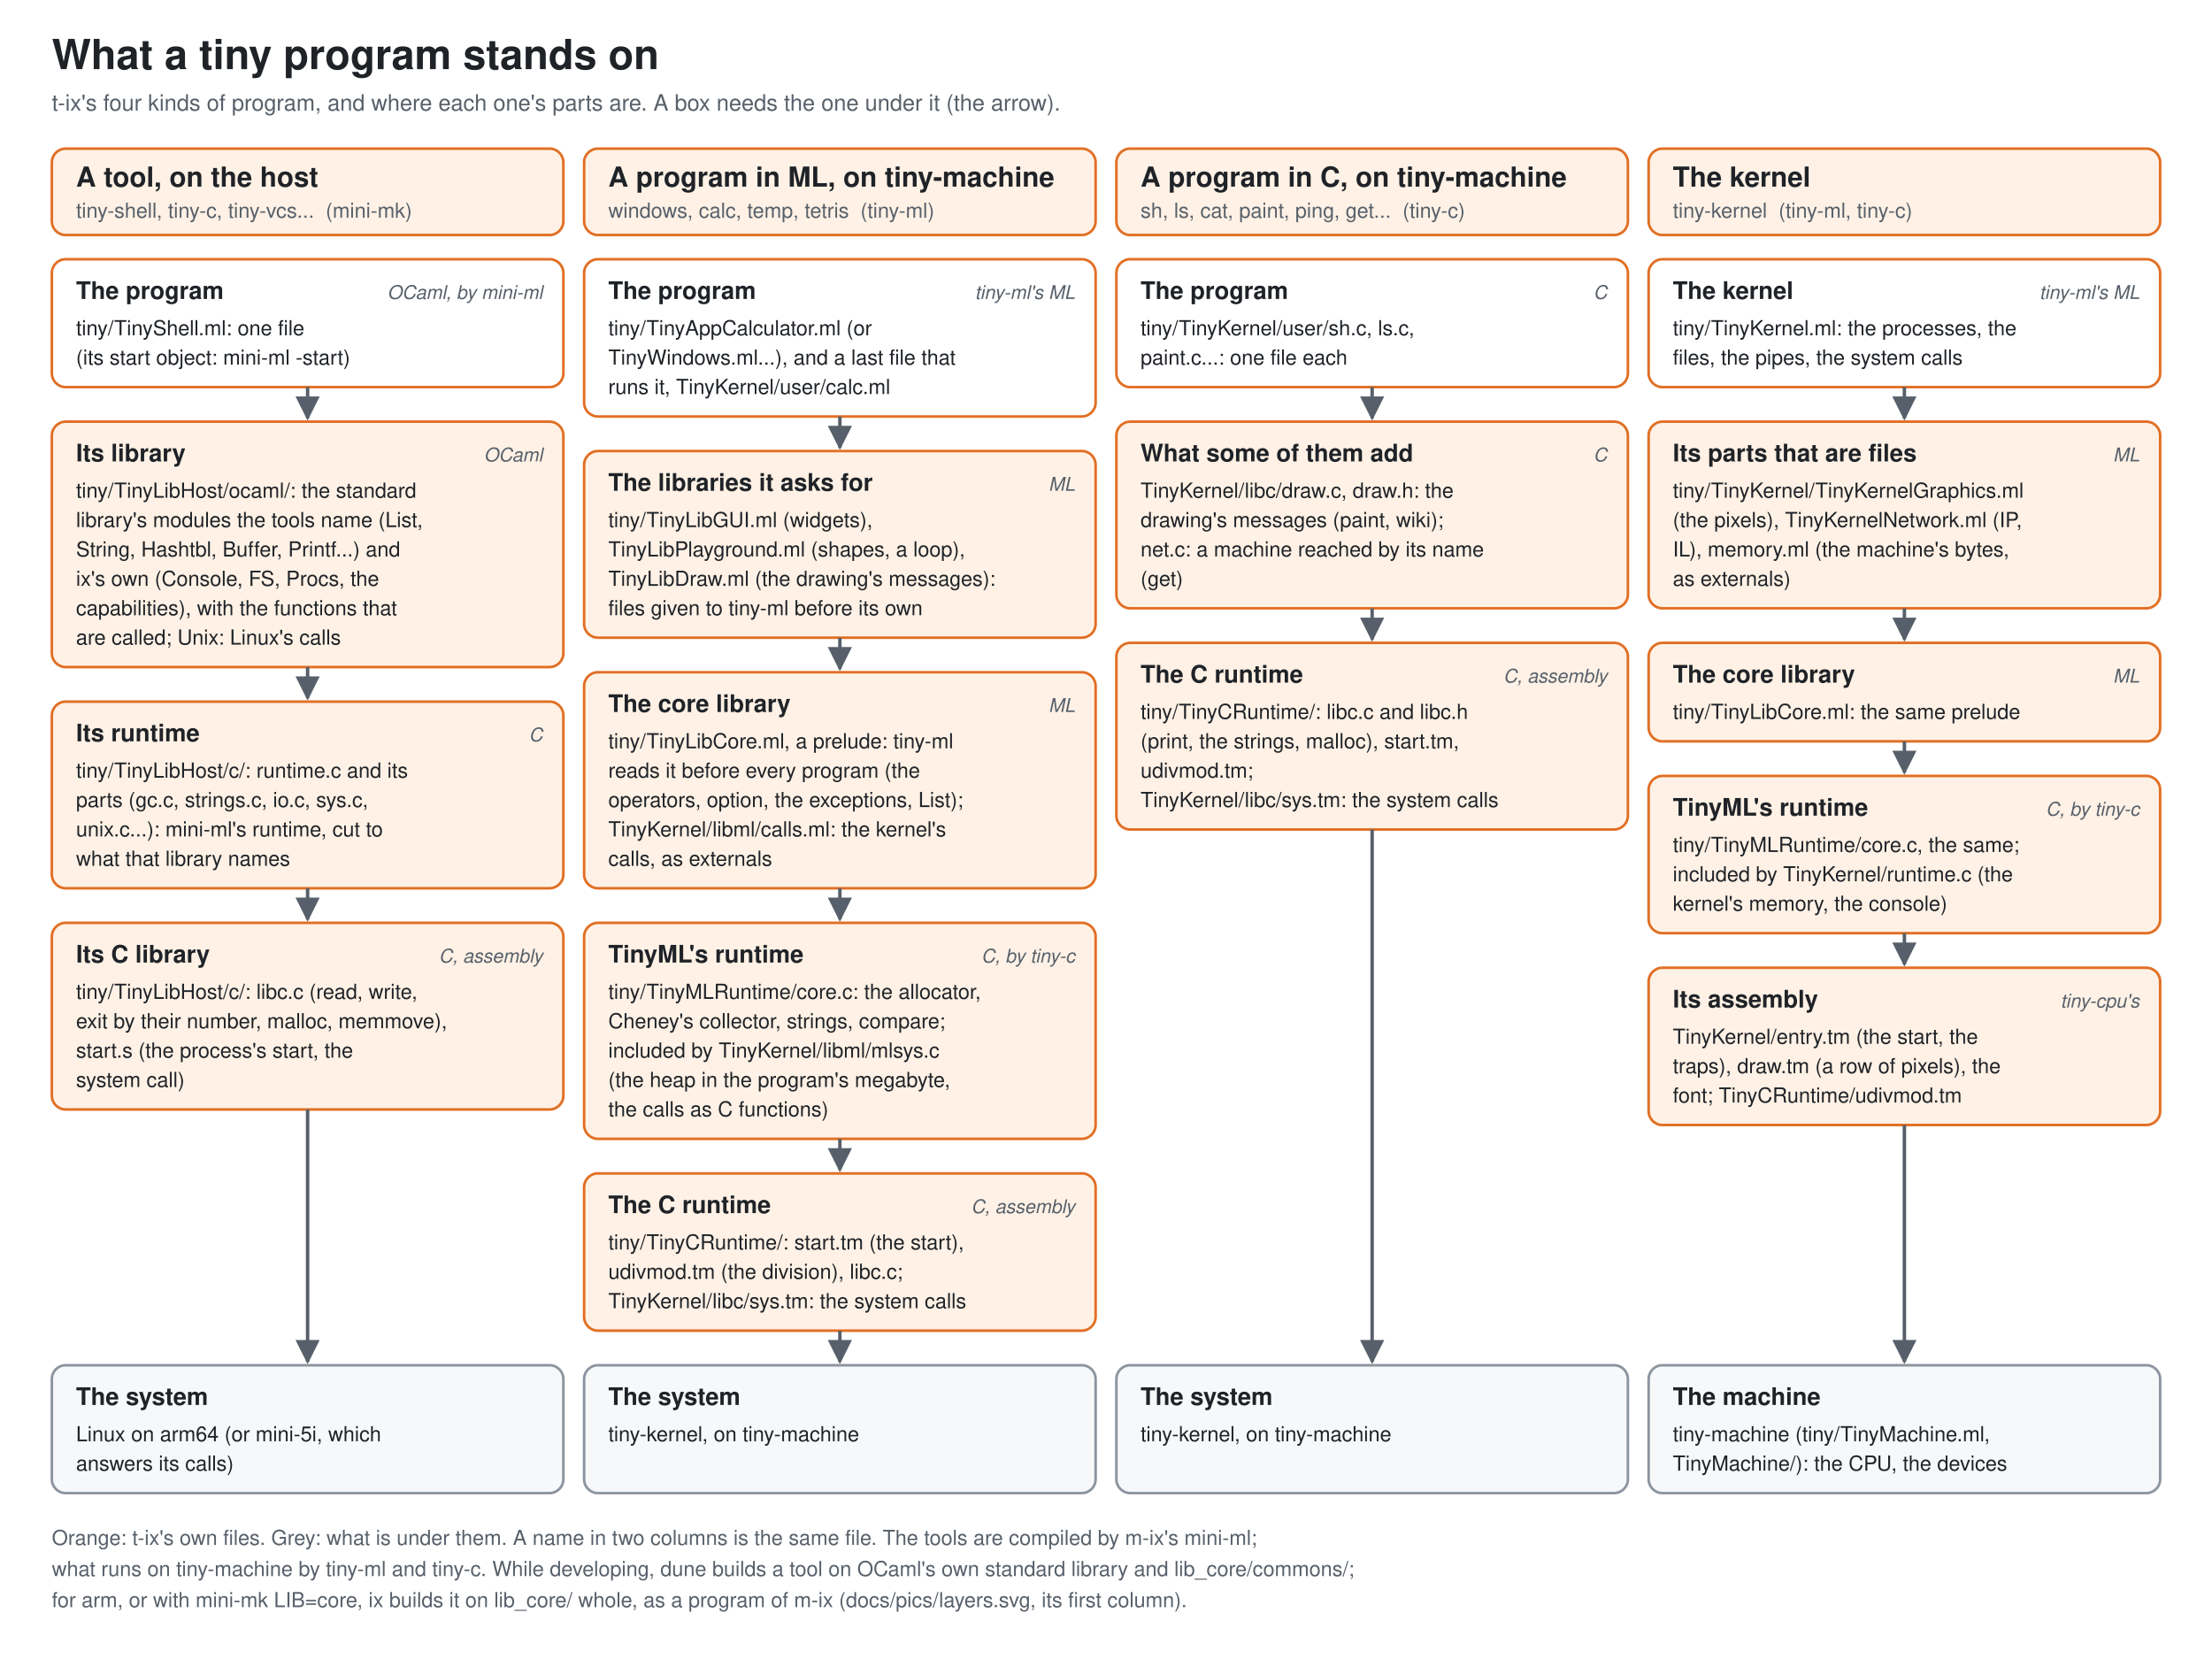
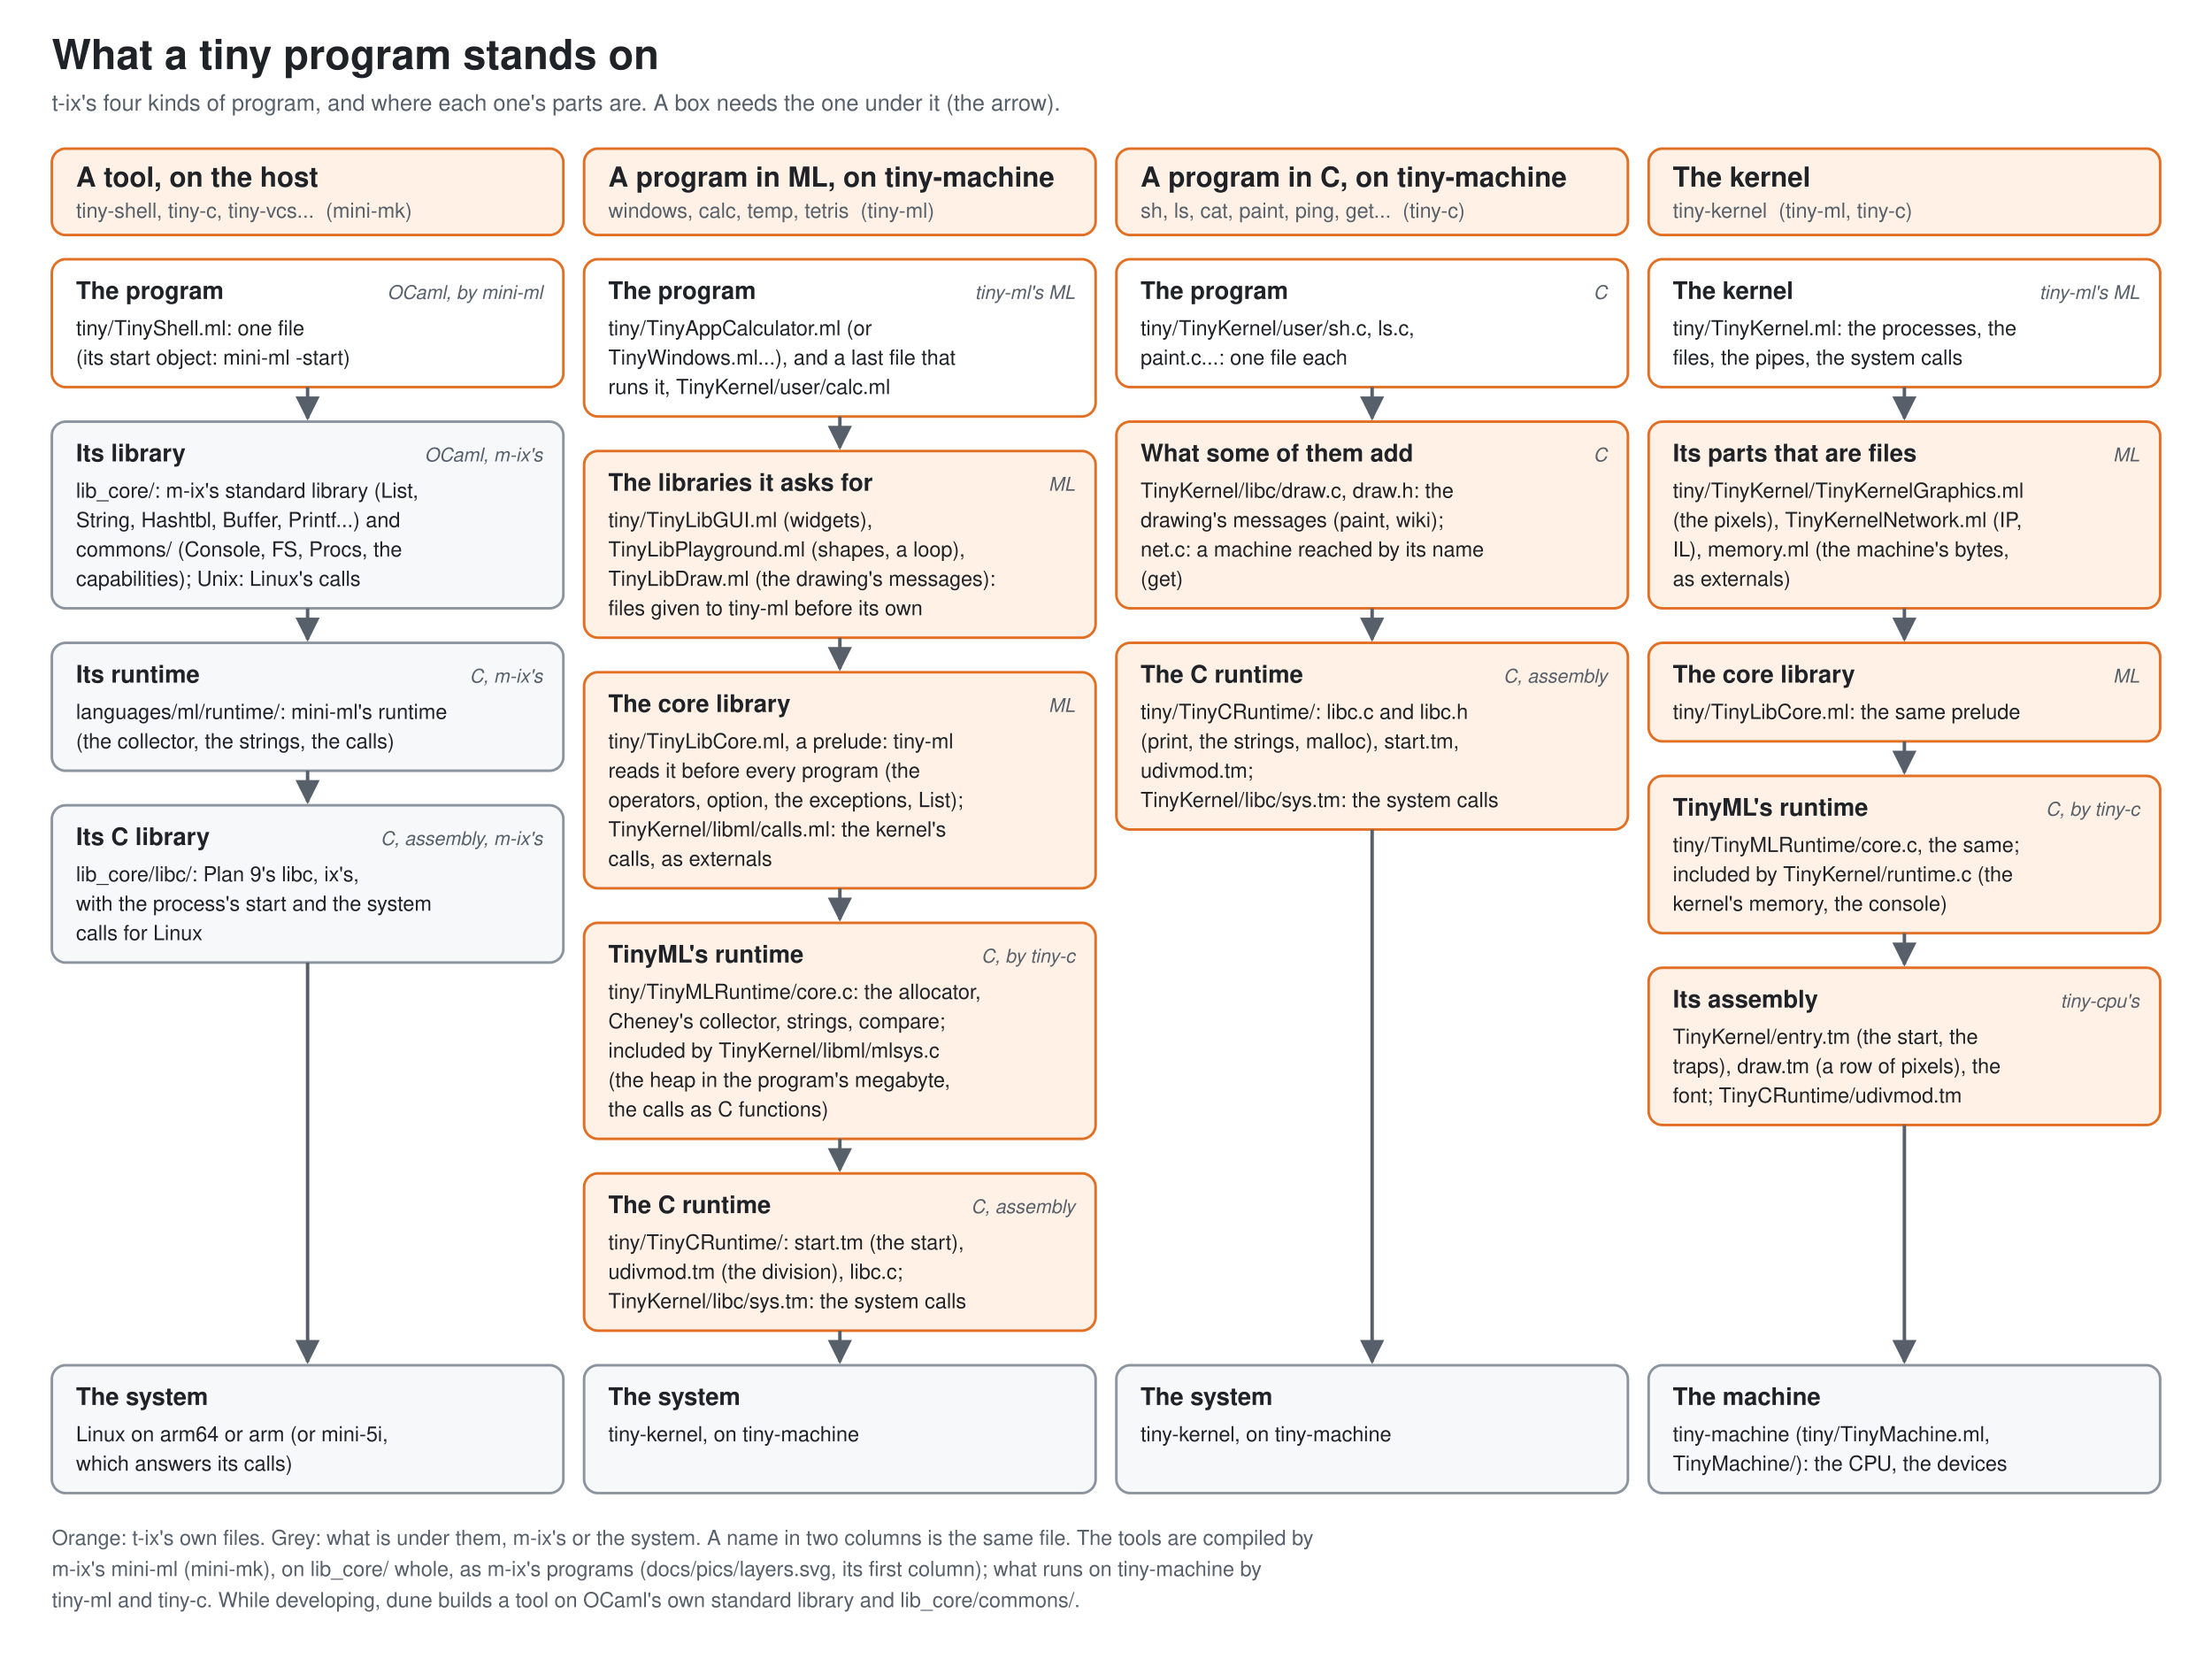
<svg xmlns="http://www.w3.org/2000/svg" viewBox="0 0 1280 960" width="1280" height="960" font-family="-apple-system, BlinkMacSystemFont, 'Segoe UI', Helvetica, Arial, sans-serif">
  <defs>
    <marker id="a" viewBox="0 0 10 10" refX="9" refY="5" markerWidth="7" markerHeight="7" orient="auto-start-reverse">
      <path d="M0 0L10 5L0 10z" fill="#57606a" />
    </marker>
  </defs>
  <rect width="1280" height="960" fill="#ffffff" />
  <text x="30" y="40" font-size="24" font-weight="600" fill="#1f2328" text-anchor="start" xml:space="preserve">What a tiny program stands on</text>
  <text x="30" y="64" font-size="13" font-weight="normal" fill="#57606a" text-anchor="start" xml:space="preserve">t-ix's four kinds of program, and where each one's parts are. A box needs the one under it (the arrow).</text>
  <rect x="30" y="86" width="296" height="50" rx="8" fill="#fff1e5" stroke="#e16f24" stroke-width="1.5" />
  <text x="44" y="108" font-size="16" font-weight="600" fill="#1f2328" text-anchor="start" xml:space="preserve">A tool, on the host</text>
  <text x="44" y="126" font-size="12" font-weight="normal" fill="#57606a" text-anchor="start" xml:space="preserve">tiny-shell, tiny-c, tiny-vcs...  (mini-mk)</text>
  <rect x="30" y="150" width="296" height="74" rx="8" fill="#ffffff" stroke="#e16f24" stroke-width="1.5" />
  <text x="44" y="173" font-size="14" font-weight="600" fill="#1f2328" text-anchor="start" xml:space="preserve">The program</text>
  <text x="314" y="173" font-size="11" font-weight="normal" fill="#57606a" text-anchor="end" font-style="italic" xml:space="preserve">OCaml, by mini-ml</text>
  <text x="44" y="194" font-size="12" font-weight="normal" fill="#1f2328" text-anchor="start" xml:space="preserve">tiny/TinyShell.ml: one file</text>
  <text x="44" y="211" font-size="12" font-weight="normal" fill="#1f2328" text-anchor="start" xml:space="preserve">(its start object: mini-ml -start)</text>
  <line x1="178" y1="224" x2="178" y2="242" stroke="#57606a" stroke-width="2" marker-end="url(#a)" />
-   <rect x="30" y="244" width="296" height="142" rx="8" fill="#fff1e5" stroke="#e16f24" stroke-width="1.5" />
+   <rect x="30" y="244" width="296" height="108" rx="8" fill="#f6f8fa" stroke="#8c959f" stroke-width="1.5" />
  <text x="44" y="267" font-size="14" font-weight="600" fill="#1f2328" text-anchor="start" xml:space="preserve">Its library</text>
-   <text x="314" y="267" font-size="11" font-weight="normal" fill="#57606a" text-anchor="end" font-style="italic" xml:space="preserve">OCaml</text>
-   <text x="44" y="288" font-size="12" font-weight="normal" fill="#1f2328" text-anchor="start" xml:space="preserve">tiny/TinyLibHost/ocaml/: the standard</text>
-   <text x="44" y="305" font-size="12" font-weight="normal" fill="#1f2328" text-anchor="start" xml:space="preserve">library's modules the tools name (List,</text>
-   <text x="44" y="322" font-size="12" font-weight="normal" fill="#1f2328" text-anchor="start" xml:space="preserve">String, Hashtbl, Buffer, Printf...) and</text>
-   <text x="44" y="339" font-size="12" font-weight="normal" fill="#1f2328" text-anchor="start" xml:space="preserve">ix's own (Console, FS, Procs, the</text>
-   <text x="44" y="356" font-size="12" font-weight="normal" fill="#1f2328" text-anchor="start" xml:space="preserve">capabilities), with the functions that</text>
-   <text x="44" y="373" font-size="12" font-weight="normal" fill="#1f2328" text-anchor="start" xml:space="preserve">are called; Unix: Linux's calls</text>
-   <line x1="178" y1="386" x2="178" y2="404" stroke="#57606a" stroke-width="2" marker-end="url(#a)" />
-   <rect x="30" y="406" width="296" height="108" rx="8" fill="#fff1e5" stroke="#e16f24" stroke-width="1.5" />
-   <text x="44" y="429" font-size="14" font-weight="600" fill="#1f2328" text-anchor="start" xml:space="preserve">Its runtime</text>
-   <text x="314" y="429" font-size="11" font-weight="normal" fill="#57606a" text-anchor="end" font-style="italic" xml:space="preserve">C</text>
-   <text x="44" y="450" font-size="12" font-weight="normal" fill="#1f2328" text-anchor="start" xml:space="preserve">tiny/TinyLibHost/c/: runtime.c and its</text>
-   <text x="44" y="467" font-size="12" font-weight="normal" fill="#1f2328" text-anchor="start" xml:space="preserve">parts (gc.c, strings.c, io.c, sys.c,</text>
-   <text x="44" y="484" font-size="12" font-weight="normal" fill="#1f2328" text-anchor="start" xml:space="preserve">unix.c...): mini-ml's runtime, cut to</text>
-   <text x="44" y="501" font-size="12" font-weight="normal" fill="#1f2328" text-anchor="start" xml:space="preserve">what that library names</text>
-   <line x1="178" y1="514" x2="178" y2="532" stroke="#57606a" stroke-width="2" marker-end="url(#a)" />
-   <rect x="30" y="534" width="296" height="108" rx="8" fill="#fff1e5" stroke="#e16f24" stroke-width="1.5" />
-   <text x="44" y="557" font-size="14" font-weight="600" fill="#1f2328" text-anchor="start" xml:space="preserve">Its C library</text>
-   <text x="314" y="557" font-size="11" font-weight="normal" fill="#57606a" text-anchor="end" font-style="italic" xml:space="preserve">C, assembly</text>
-   <text x="44" y="578" font-size="12" font-weight="normal" fill="#1f2328" text-anchor="start" xml:space="preserve">tiny/TinyLibHost/c/: libc.c (read, write,</text>
-   <text x="44" y="595" font-size="12" font-weight="normal" fill="#1f2328" text-anchor="start" xml:space="preserve">exit by their number, malloc, memmove),</text>
-   <text x="44" y="612" font-size="12" font-weight="normal" fill="#1f2328" text-anchor="start" xml:space="preserve">start.s (the process's start, the</text>
-   <text x="44" y="629" font-size="12" font-weight="normal" fill="#1f2328" text-anchor="start" xml:space="preserve">system call)</text>
-   <line x1="178" y1="642" x2="178" y2="788" stroke="#57606a" stroke-width="2" marker-end="url(#a)" />
+   <text x="314" y="267" font-size="11" font-weight="normal" fill="#57606a" text-anchor="end" font-style="italic" xml:space="preserve">OCaml, m-ix's</text>
+   <text x="44" y="288" font-size="12" font-weight="normal" fill="#1f2328" text-anchor="start" xml:space="preserve">lib_core/: m-ix's standard library (List,</text>
+   <text x="44" y="305" font-size="12" font-weight="normal" fill="#1f2328" text-anchor="start" xml:space="preserve">String, Hashtbl, Buffer, Printf...) and</text>
+   <text x="44" y="322" font-size="12" font-weight="normal" fill="#1f2328" text-anchor="start" xml:space="preserve">commons/ (Console, FS, Procs, the</text>
+   <text x="44" y="339" font-size="12" font-weight="normal" fill="#1f2328" text-anchor="start" xml:space="preserve">capabilities); Unix: Linux's calls</text>
+   <line x1="178" y1="352" x2="178" y2="370" stroke="#57606a" stroke-width="2" marker-end="url(#a)" />
+   <rect x="30" y="372" width="296" height="74" rx="8" fill="#f6f8fa" stroke="#8c959f" stroke-width="1.5" />
+   <text x="44" y="395" font-size="14" font-weight="600" fill="#1f2328" text-anchor="start" xml:space="preserve">Its runtime</text>
+   <text x="314" y="395" font-size="11" font-weight="normal" fill="#57606a" text-anchor="end" font-style="italic" xml:space="preserve">C, m-ix's</text>
+   <text x="44" y="416" font-size="12" font-weight="normal" fill="#1f2328" text-anchor="start" xml:space="preserve">languages/ml/runtime/: mini-ml's runtime</text>
+   <text x="44" y="433" font-size="12" font-weight="normal" fill="#1f2328" text-anchor="start" xml:space="preserve">(the collector, the strings, the calls)</text>
+   <line x1="178" y1="446" x2="178" y2="464" stroke="#57606a" stroke-width="2" marker-end="url(#a)" />
+   <rect x="30" y="466" width="296" height="91" rx="8" fill="#f6f8fa" stroke="#8c959f" stroke-width="1.5" />
+   <text x="44" y="489" font-size="14" font-weight="600" fill="#1f2328" text-anchor="start" xml:space="preserve">Its C library</text>
+   <text x="314" y="489" font-size="11" font-weight="normal" fill="#57606a" text-anchor="end" font-style="italic" xml:space="preserve">C, assembly, m-ix's</text>
+   <text x="44" y="510" font-size="12" font-weight="normal" fill="#1f2328" text-anchor="start" xml:space="preserve">lib_core/libc/: Plan 9's libc, ix's,</text>
+   <text x="44" y="527" font-size="12" font-weight="normal" fill="#1f2328" text-anchor="start" xml:space="preserve">with the process's start and the system</text>
+   <text x="44" y="544" font-size="12" font-weight="normal" fill="#1f2328" text-anchor="start" xml:space="preserve">calls for Linux</text>
+   <line x1="178" y1="557" x2="178" y2="788" stroke="#57606a" stroke-width="2" marker-end="url(#a)" />
  <rect x="30" y="790" width="296" height="74" rx="8" fill="#f6f8fa" stroke="#8c959f" stroke-width="1.5" />
  <text x="44" y="813" font-size="14" font-weight="600" fill="#1f2328" text-anchor="start" xml:space="preserve">The system</text>
-   <text x="44" y="834" font-size="12" font-weight="normal" fill="#1f2328" text-anchor="start" xml:space="preserve">Linux on arm64 (or mini-5i, which</text>
-   <text x="44" y="851" font-size="12" font-weight="normal" fill="#1f2328" text-anchor="start" xml:space="preserve">answers its calls)</text>
+   <text x="44" y="834" font-size="12" font-weight="normal" fill="#1f2328" text-anchor="start" xml:space="preserve">Linux on arm64 or arm (or mini-5i,</text>
+   <text x="44" y="851" font-size="12" font-weight="normal" fill="#1f2328" text-anchor="start" xml:space="preserve">which answers its calls)</text>
  <rect x="338" y="86" width="296" height="50" rx="8" fill="#fff1e5" stroke="#e16f24" stroke-width="1.5" />
  <text x="352" y="108" font-size="16" font-weight="600" fill="#1f2328" text-anchor="start" xml:space="preserve">A program in ML, on tiny-machine</text>
  <text x="352" y="126" font-size="12" font-weight="normal" fill="#57606a" text-anchor="start" xml:space="preserve">windows, calc, temp, tetris  (tiny-ml)</text>
  <rect x="338" y="150" width="296" height="91" rx="8" fill="#ffffff" stroke="#e16f24" stroke-width="1.5" />
  <text x="352" y="173" font-size="14" font-weight="600" fill="#1f2328" text-anchor="start" xml:space="preserve">The program</text>
  <text x="622" y="173" font-size="11" font-weight="normal" fill="#57606a" text-anchor="end" font-style="italic" xml:space="preserve">tiny-ml's ML</text>
  <text x="352" y="194" font-size="12" font-weight="normal" fill="#1f2328" text-anchor="start" xml:space="preserve">tiny/TinyAppCalculator.ml (or</text>
  <text x="352" y="211" font-size="12" font-weight="normal" fill="#1f2328" text-anchor="start" xml:space="preserve">TinyWindows.ml...), and a last file that</text>
  <text x="352" y="228" font-size="12" font-weight="normal" fill="#1f2328" text-anchor="start" xml:space="preserve">runs it, TinyKernel/user/calc.ml</text>
  <line x1="486" y1="241" x2="486" y2="259" stroke="#57606a" stroke-width="2" marker-end="url(#a)" />
  <rect x="338" y="261" width="296" height="108" rx="8" fill="#fff1e5" stroke="#e16f24" stroke-width="1.5" />
  <text x="352" y="284" font-size="14" font-weight="600" fill="#1f2328" text-anchor="start" xml:space="preserve">The libraries it asks for</text>
  <text x="622" y="284" font-size="11" font-weight="normal" fill="#57606a" text-anchor="end" font-style="italic" xml:space="preserve">ML</text>
  <text x="352" y="305" font-size="12" font-weight="normal" fill="#1f2328" text-anchor="start" xml:space="preserve">tiny/TinyLibGUI.ml (widgets),</text>
  <text x="352" y="322" font-size="12" font-weight="normal" fill="#1f2328" text-anchor="start" xml:space="preserve">TinyLibPlayground.ml (shapes, a loop),</text>
  <text x="352" y="339" font-size="12" font-weight="normal" fill="#1f2328" text-anchor="start" xml:space="preserve">TinyLibDraw.ml (the drawing's messages):</text>
  <text x="352" y="356" font-size="12" font-weight="normal" fill="#1f2328" text-anchor="start" xml:space="preserve">files given to tiny-ml before its own</text>
  <line x1="486" y1="369" x2="486" y2="387" stroke="#57606a" stroke-width="2" marker-end="url(#a)" />
  <rect x="338" y="389" width="296" height="125" rx="8" fill="#fff1e5" stroke="#e16f24" stroke-width="1.5" />
  <text x="352" y="412" font-size="14" font-weight="600" fill="#1f2328" text-anchor="start" xml:space="preserve">The core library</text>
  <text x="622" y="412" font-size="11" font-weight="normal" fill="#57606a" text-anchor="end" font-style="italic" xml:space="preserve">ML</text>
  <text x="352" y="433" font-size="12" font-weight="normal" fill="#1f2328" text-anchor="start" xml:space="preserve">tiny/TinyLibCore.ml, a prelude: tiny-ml</text>
  <text x="352" y="450" font-size="12" font-weight="normal" fill="#1f2328" text-anchor="start" xml:space="preserve">reads it before every program (the</text>
  <text x="352" y="467" font-size="12" font-weight="normal" fill="#1f2328" text-anchor="start" xml:space="preserve">operators, option, the exceptions, List);</text>
  <text x="352" y="484" font-size="12" font-weight="normal" fill="#1f2328" text-anchor="start" xml:space="preserve">TinyKernel/libml/calls.ml: the kernel's</text>
  <text x="352" y="501" font-size="12" font-weight="normal" fill="#1f2328" text-anchor="start" xml:space="preserve">calls, as externals</text>
  <line x1="486" y1="514" x2="486" y2="532" stroke="#57606a" stroke-width="2" marker-end="url(#a)" />
  <rect x="338" y="534" width="296" height="125" rx="8" fill="#fff1e5" stroke="#e16f24" stroke-width="1.5" />
  <text x="352" y="557" font-size="14" font-weight="600" fill="#1f2328" text-anchor="start" xml:space="preserve">TinyML's runtime</text>
  <text x="622" y="557" font-size="11" font-weight="normal" fill="#57606a" text-anchor="end" font-style="italic" xml:space="preserve">C, by tiny-c</text>
  <text x="352" y="578" font-size="12" font-weight="normal" fill="#1f2328" text-anchor="start" xml:space="preserve">tiny/TinyMLRuntime/core.c: the allocator,</text>
  <text x="352" y="595" font-size="12" font-weight="normal" fill="#1f2328" text-anchor="start" xml:space="preserve">Cheney's collector, strings, compare;</text>
  <text x="352" y="612" font-size="12" font-weight="normal" fill="#1f2328" text-anchor="start" xml:space="preserve">included by TinyKernel/libml/mlsys.c</text>
  <text x="352" y="629" font-size="12" font-weight="normal" fill="#1f2328" text-anchor="start" xml:space="preserve">(the heap in the program's megabyte,</text>
  <text x="352" y="646" font-size="12" font-weight="normal" fill="#1f2328" text-anchor="start" xml:space="preserve">the calls as C functions)</text>
  <line x1="486" y1="659" x2="486" y2="677" stroke="#57606a" stroke-width="2" marker-end="url(#a)" />
  <rect x="338" y="679" width="296" height="91" rx="8" fill="#fff1e5" stroke="#e16f24" stroke-width="1.5" />
  <text x="352" y="702" font-size="14" font-weight="600" fill="#1f2328" text-anchor="start" xml:space="preserve">The C runtime</text>
  <text x="622" y="702" font-size="11" font-weight="normal" fill="#57606a" text-anchor="end" font-style="italic" xml:space="preserve">C, assembly</text>
  <text x="352" y="723" font-size="12" font-weight="normal" fill="#1f2328" text-anchor="start" xml:space="preserve">tiny/TinyCRuntime/: start.tm (the start),</text>
  <text x="352" y="740" font-size="12" font-weight="normal" fill="#1f2328" text-anchor="start" xml:space="preserve">udivmod.tm (the division), libc.c;</text>
  <text x="352" y="757" font-size="12" font-weight="normal" fill="#1f2328" text-anchor="start" xml:space="preserve">TinyKernel/libc/sys.tm: the system calls</text>
  <line x1="486" y1="770" x2="486" y2="788" stroke="#57606a" stroke-width="2" marker-end="url(#a)" />
  <rect x="338" y="790" width="296" height="74" rx="8" fill="#f6f8fa" stroke="#8c959f" stroke-width="1.5" />
  <text x="352" y="813" font-size="14" font-weight="600" fill="#1f2328" text-anchor="start" xml:space="preserve">The system</text>
  <text x="352" y="834" font-size="12" font-weight="normal" fill="#1f2328" text-anchor="start" xml:space="preserve">tiny-kernel, on tiny-machine</text>
  <rect x="646" y="86" width="296" height="50" rx="8" fill="#fff1e5" stroke="#e16f24" stroke-width="1.5" />
  <text x="660" y="108" font-size="16" font-weight="600" fill="#1f2328" text-anchor="start" xml:space="preserve">A program in C, on tiny-machine</text>
  <text x="660" y="126" font-size="12" font-weight="normal" fill="#57606a" text-anchor="start" xml:space="preserve">sh, ls, cat, paint, ping, get...  (tiny-c)</text>
  <rect x="646" y="150" width="296" height="74" rx="8" fill="#ffffff" stroke="#e16f24" stroke-width="1.5" />
  <text x="660" y="173" font-size="14" font-weight="600" fill="#1f2328" text-anchor="start" xml:space="preserve">The program</text>
  <text x="930" y="173" font-size="11" font-weight="normal" fill="#57606a" text-anchor="end" font-style="italic" xml:space="preserve">C</text>
  <text x="660" y="194" font-size="12" font-weight="normal" fill="#1f2328" text-anchor="start" xml:space="preserve">tiny/TinyKernel/user/sh.c, ls.c,</text>
  <text x="660" y="211" font-size="12" font-weight="normal" fill="#1f2328" text-anchor="start" xml:space="preserve">paint.c...: one file each</text>
  <line x1="794" y1="224" x2="794" y2="242" stroke="#57606a" stroke-width="2" marker-end="url(#a)" />
  <rect x="646" y="244" width="296" height="108" rx="8" fill="#fff1e5" stroke="#e16f24" stroke-width="1.5" />
  <text x="660" y="267" font-size="14" font-weight="600" fill="#1f2328" text-anchor="start" xml:space="preserve">What some of them add</text>
  <text x="930" y="267" font-size="11" font-weight="normal" fill="#57606a" text-anchor="end" font-style="italic" xml:space="preserve">C</text>
  <text x="660" y="288" font-size="12" font-weight="normal" fill="#1f2328" text-anchor="start" xml:space="preserve">TinyKernel/libc/draw.c, draw.h: the</text>
  <text x="660" y="305" font-size="12" font-weight="normal" fill="#1f2328" text-anchor="start" xml:space="preserve">drawing's messages (paint, wiki);</text>
  <text x="660" y="322" font-size="12" font-weight="normal" fill="#1f2328" text-anchor="start" xml:space="preserve">net.c: a machine reached by its name</text>
  <text x="660" y="339" font-size="12" font-weight="normal" fill="#1f2328" text-anchor="start" xml:space="preserve">(get)</text>
  <line x1="794" y1="352" x2="794" y2="370" stroke="#57606a" stroke-width="2" marker-end="url(#a)" />
  <rect x="646" y="372" width="296" height="108" rx="8" fill="#fff1e5" stroke="#e16f24" stroke-width="1.5" />
  <text x="660" y="395" font-size="14" font-weight="600" fill="#1f2328" text-anchor="start" xml:space="preserve">The C runtime</text>
  <text x="930" y="395" font-size="11" font-weight="normal" fill="#57606a" text-anchor="end" font-style="italic" xml:space="preserve">C, assembly</text>
  <text x="660" y="416" font-size="12" font-weight="normal" fill="#1f2328" text-anchor="start" xml:space="preserve">tiny/TinyCRuntime/: libc.c and libc.h</text>
  <text x="660" y="433" font-size="12" font-weight="normal" fill="#1f2328" text-anchor="start" xml:space="preserve">(print, the strings, malloc), start.tm,</text>
  <text x="660" y="450" font-size="12" font-weight="normal" fill="#1f2328" text-anchor="start" xml:space="preserve">udivmod.tm;</text>
  <text x="660" y="467" font-size="12" font-weight="normal" fill="#1f2328" text-anchor="start" xml:space="preserve">TinyKernel/libc/sys.tm: the system calls</text>
  <line x1="794" y1="480" x2="794" y2="788" stroke="#57606a" stroke-width="2" marker-end="url(#a)" />
  <rect x="646" y="790" width="296" height="74" rx="8" fill="#f6f8fa" stroke="#8c959f" stroke-width="1.5" />
  <text x="660" y="813" font-size="14" font-weight="600" fill="#1f2328" text-anchor="start" xml:space="preserve">The system</text>
  <text x="660" y="834" font-size="12" font-weight="normal" fill="#1f2328" text-anchor="start" xml:space="preserve">tiny-kernel, on tiny-machine</text>
  <rect x="954" y="86" width="296" height="50" rx="8" fill="#fff1e5" stroke="#e16f24" stroke-width="1.5" />
  <text x="968" y="108" font-size="16" font-weight="600" fill="#1f2328" text-anchor="start" xml:space="preserve">The kernel</text>
  <text x="968" y="126" font-size="12" font-weight="normal" fill="#57606a" text-anchor="start" xml:space="preserve">tiny-kernel  (tiny-ml, tiny-c)</text>
  <rect x="954" y="150" width="296" height="74" rx="8" fill="#ffffff" stroke="#e16f24" stroke-width="1.5" />
  <text x="968" y="173" font-size="14" font-weight="600" fill="#1f2328" text-anchor="start" xml:space="preserve">The kernel</text>
  <text x="1238" y="173" font-size="11" font-weight="normal" fill="#57606a" text-anchor="end" font-style="italic" xml:space="preserve">tiny-ml's ML</text>
  <text x="968" y="194" font-size="12" font-weight="normal" fill="#1f2328" text-anchor="start" xml:space="preserve">tiny/TinyKernel.ml: the processes, the</text>
  <text x="968" y="211" font-size="12" font-weight="normal" fill="#1f2328" text-anchor="start" xml:space="preserve">files, the pipes, the system calls</text>
  <line x1="1102" y1="224" x2="1102" y2="242" stroke="#57606a" stroke-width="2" marker-end="url(#a)" />
  <rect x="954" y="244" width="296" height="108" rx="8" fill="#fff1e5" stroke="#e16f24" stroke-width="1.5" />
  <text x="968" y="267" font-size="14" font-weight="600" fill="#1f2328" text-anchor="start" xml:space="preserve">Its parts that are files</text>
  <text x="1238" y="267" font-size="11" font-weight="normal" fill="#57606a" text-anchor="end" font-style="italic" xml:space="preserve">ML</text>
  <text x="968" y="288" font-size="12" font-weight="normal" fill="#1f2328" text-anchor="start" xml:space="preserve">tiny/TinyKernel/TinyKernelGraphics.ml</text>
  <text x="968" y="305" font-size="12" font-weight="normal" fill="#1f2328" text-anchor="start" xml:space="preserve">(the pixels), TinyKernelNetwork.ml (IP,</text>
  <text x="968" y="322" font-size="12" font-weight="normal" fill="#1f2328" text-anchor="start" xml:space="preserve">IL), memory.ml (the machine's bytes,</text>
  <text x="968" y="339" font-size="12" font-weight="normal" fill="#1f2328" text-anchor="start" xml:space="preserve">as externals)</text>
  <line x1="1102" y1="352" x2="1102" y2="370" stroke="#57606a" stroke-width="2" marker-end="url(#a)" />
  <rect x="954" y="372" width="296" height="57" rx="8" fill="#fff1e5" stroke="#e16f24" stroke-width="1.5" />
  <text x="968" y="395" font-size="14" font-weight="600" fill="#1f2328" text-anchor="start" xml:space="preserve">The core library</text>
  <text x="1238" y="395" font-size="11" font-weight="normal" fill="#57606a" text-anchor="end" font-style="italic" xml:space="preserve">ML</text>
  <text x="968" y="416" font-size="12" font-weight="normal" fill="#1f2328" text-anchor="start" xml:space="preserve">tiny/TinyLibCore.ml: the same prelude</text>
  <line x1="1102" y1="429" x2="1102" y2="447" stroke="#57606a" stroke-width="2" marker-end="url(#a)" />
  <rect x="954" y="449" width="296" height="91" rx="8" fill="#fff1e5" stroke="#e16f24" stroke-width="1.5" />
  <text x="968" y="472" font-size="14" font-weight="600" fill="#1f2328" text-anchor="start" xml:space="preserve">TinyML's runtime</text>
  <text x="1238" y="472" font-size="11" font-weight="normal" fill="#57606a" text-anchor="end" font-style="italic" xml:space="preserve">C, by tiny-c</text>
  <text x="968" y="493" font-size="12" font-weight="normal" fill="#1f2328" text-anchor="start" xml:space="preserve">tiny/TinyMLRuntime/core.c, the same;</text>
  <text x="968" y="510" font-size="12" font-weight="normal" fill="#1f2328" text-anchor="start" xml:space="preserve">included by TinyKernel/runtime.c (the</text>
  <text x="968" y="527" font-size="12" font-weight="normal" fill="#1f2328" text-anchor="start" xml:space="preserve">kernel's memory, the console)</text>
  <line x1="1102" y1="540" x2="1102" y2="558" stroke="#57606a" stroke-width="2" marker-end="url(#a)" />
  <rect x="954" y="560" width="296" height="91" rx="8" fill="#fff1e5" stroke="#e16f24" stroke-width="1.5" />
  <text x="968" y="583" font-size="14" font-weight="600" fill="#1f2328" text-anchor="start" xml:space="preserve">Its assembly</text>
  <text x="1238" y="583" font-size="11" font-weight="normal" fill="#57606a" text-anchor="end" font-style="italic" xml:space="preserve">tiny-cpu's</text>
  <text x="968" y="604" font-size="12" font-weight="normal" fill="#1f2328" text-anchor="start" xml:space="preserve">TinyKernel/entry.tm (the start, the</text>
  <text x="968" y="621" font-size="12" font-weight="normal" fill="#1f2328" text-anchor="start" xml:space="preserve">traps), draw.tm (a row of pixels), the</text>
  <text x="968" y="638" font-size="12" font-weight="normal" fill="#1f2328" text-anchor="start" xml:space="preserve">font; TinyCRuntime/udivmod.tm</text>
  <line x1="1102" y1="651" x2="1102" y2="788" stroke="#57606a" stroke-width="2" marker-end="url(#a)" />
  <rect x="954" y="790" width="296" height="74" rx="8" fill="#f6f8fa" stroke="#8c959f" stroke-width="1.5" />
  <text x="968" y="813" font-size="14" font-weight="600" fill="#1f2328" text-anchor="start" xml:space="preserve">The machine</text>
  <text x="968" y="834" font-size="12" font-weight="normal" fill="#1f2328" text-anchor="start" xml:space="preserve">tiny-machine (tiny/TinyMachine.ml,</text>
  <text x="968" y="851" font-size="12" font-weight="normal" fill="#1f2328" text-anchor="start" xml:space="preserve">TinyMachine/): the CPU, the devices</text>
-   <text x="30" y="894" font-size="12" font-weight="normal" fill="#57606a" text-anchor="start" xml:space="preserve">Orange: t-ix's own files. Grey: what is under them. A name in two columns is the same file. The tools are compiled by m-ix's mini-ml;</text>
-   <text x="30" y="912" font-size="12" font-weight="normal" fill="#57606a" text-anchor="start" xml:space="preserve">what runs on tiny-machine by tiny-ml and tiny-c. While developing, dune builds a tool on OCaml's own standard library and lib_core/commons/;</text>
-   <text x="30" y="930" font-size="12" font-weight="normal" fill="#57606a" text-anchor="start" xml:space="preserve">for arm, or with mini-mk LIB=core, ix builds it on lib_core/ whole, as a program of m-ix (docs/pics/layers.svg, its first column).</text>
+   <text x="30" y="894" font-size="12" font-weight="normal" fill="#57606a" text-anchor="start" xml:space="preserve">Orange: t-ix's own files. Grey: what is under them, m-ix's or the system. A name in two columns is the same file. The tools are compiled by</text>
+   <text x="30" y="912" font-size="12" font-weight="normal" fill="#57606a" text-anchor="start" xml:space="preserve">m-ix's mini-ml (mini-mk), on lib_core/ whole, as m-ix's programs (docs/pics/layers.svg, its first column); what runs on tiny-machine by</text>
+   <text x="30" y="930" font-size="12" font-weight="normal" fill="#57606a" text-anchor="start" xml:space="preserve">tiny-ml and tiny-c. While developing, dune builds a tool on OCaml's own standard library and lib_core/commons/.</text>
</svg>
